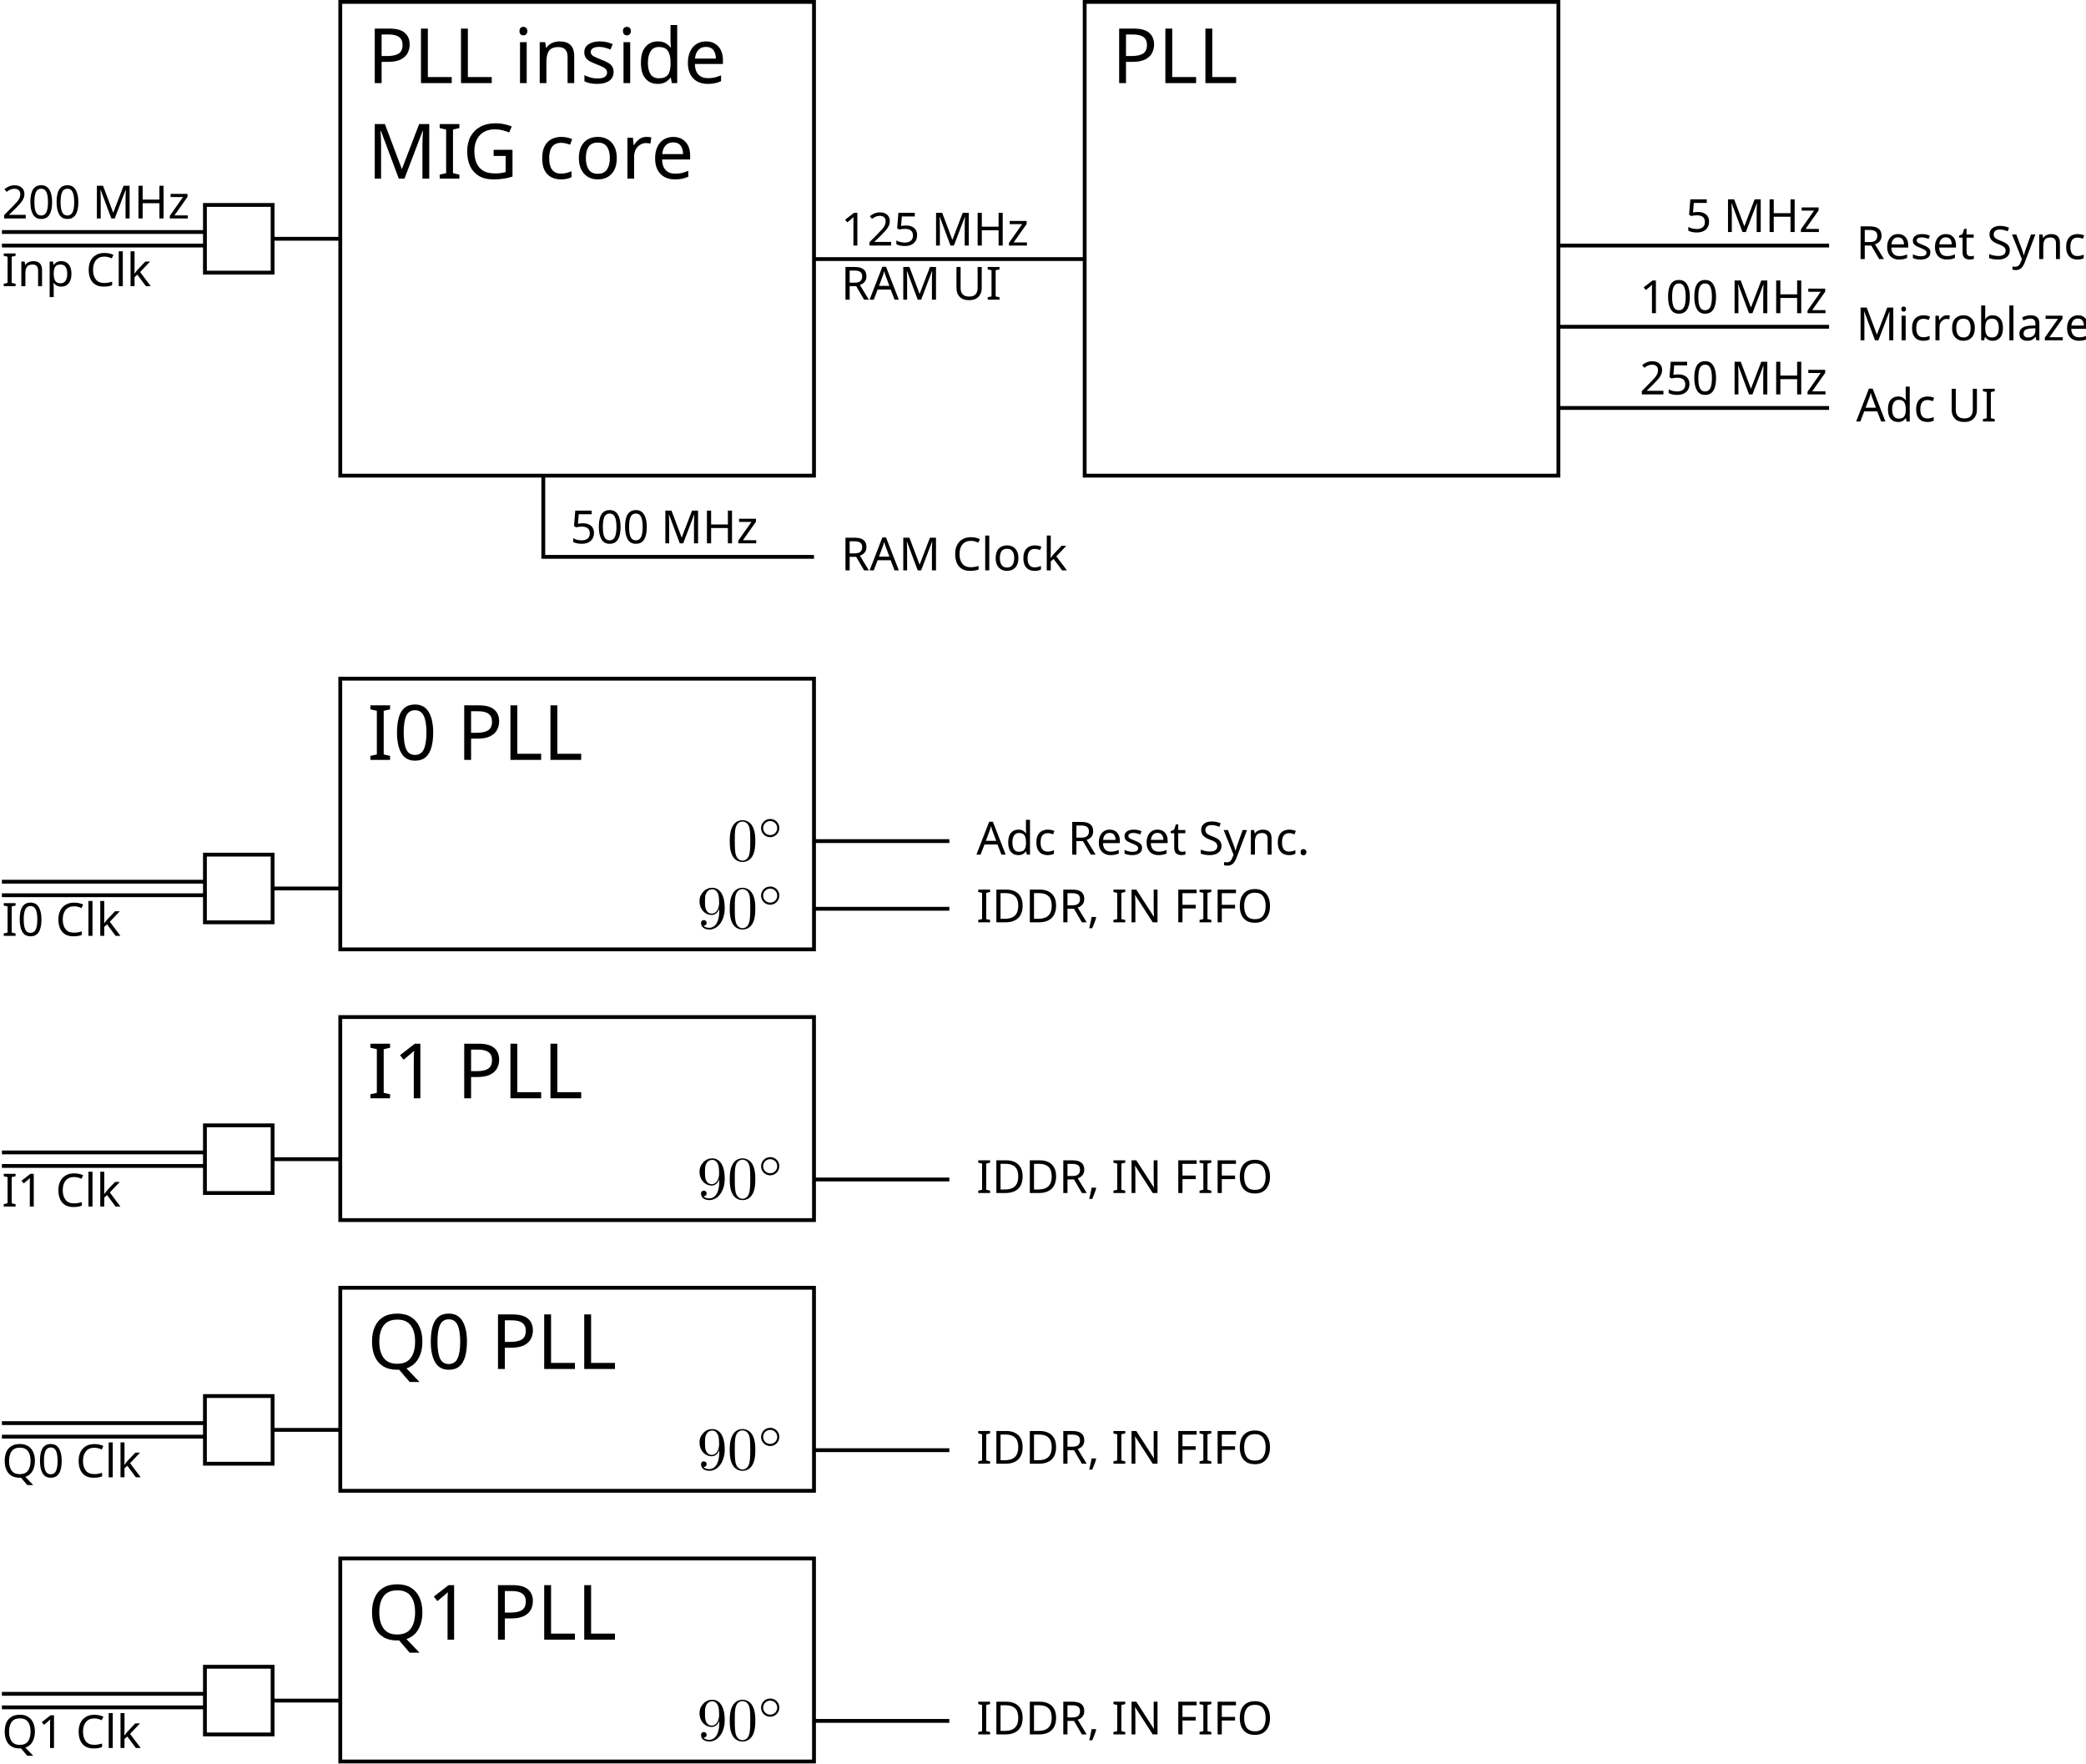
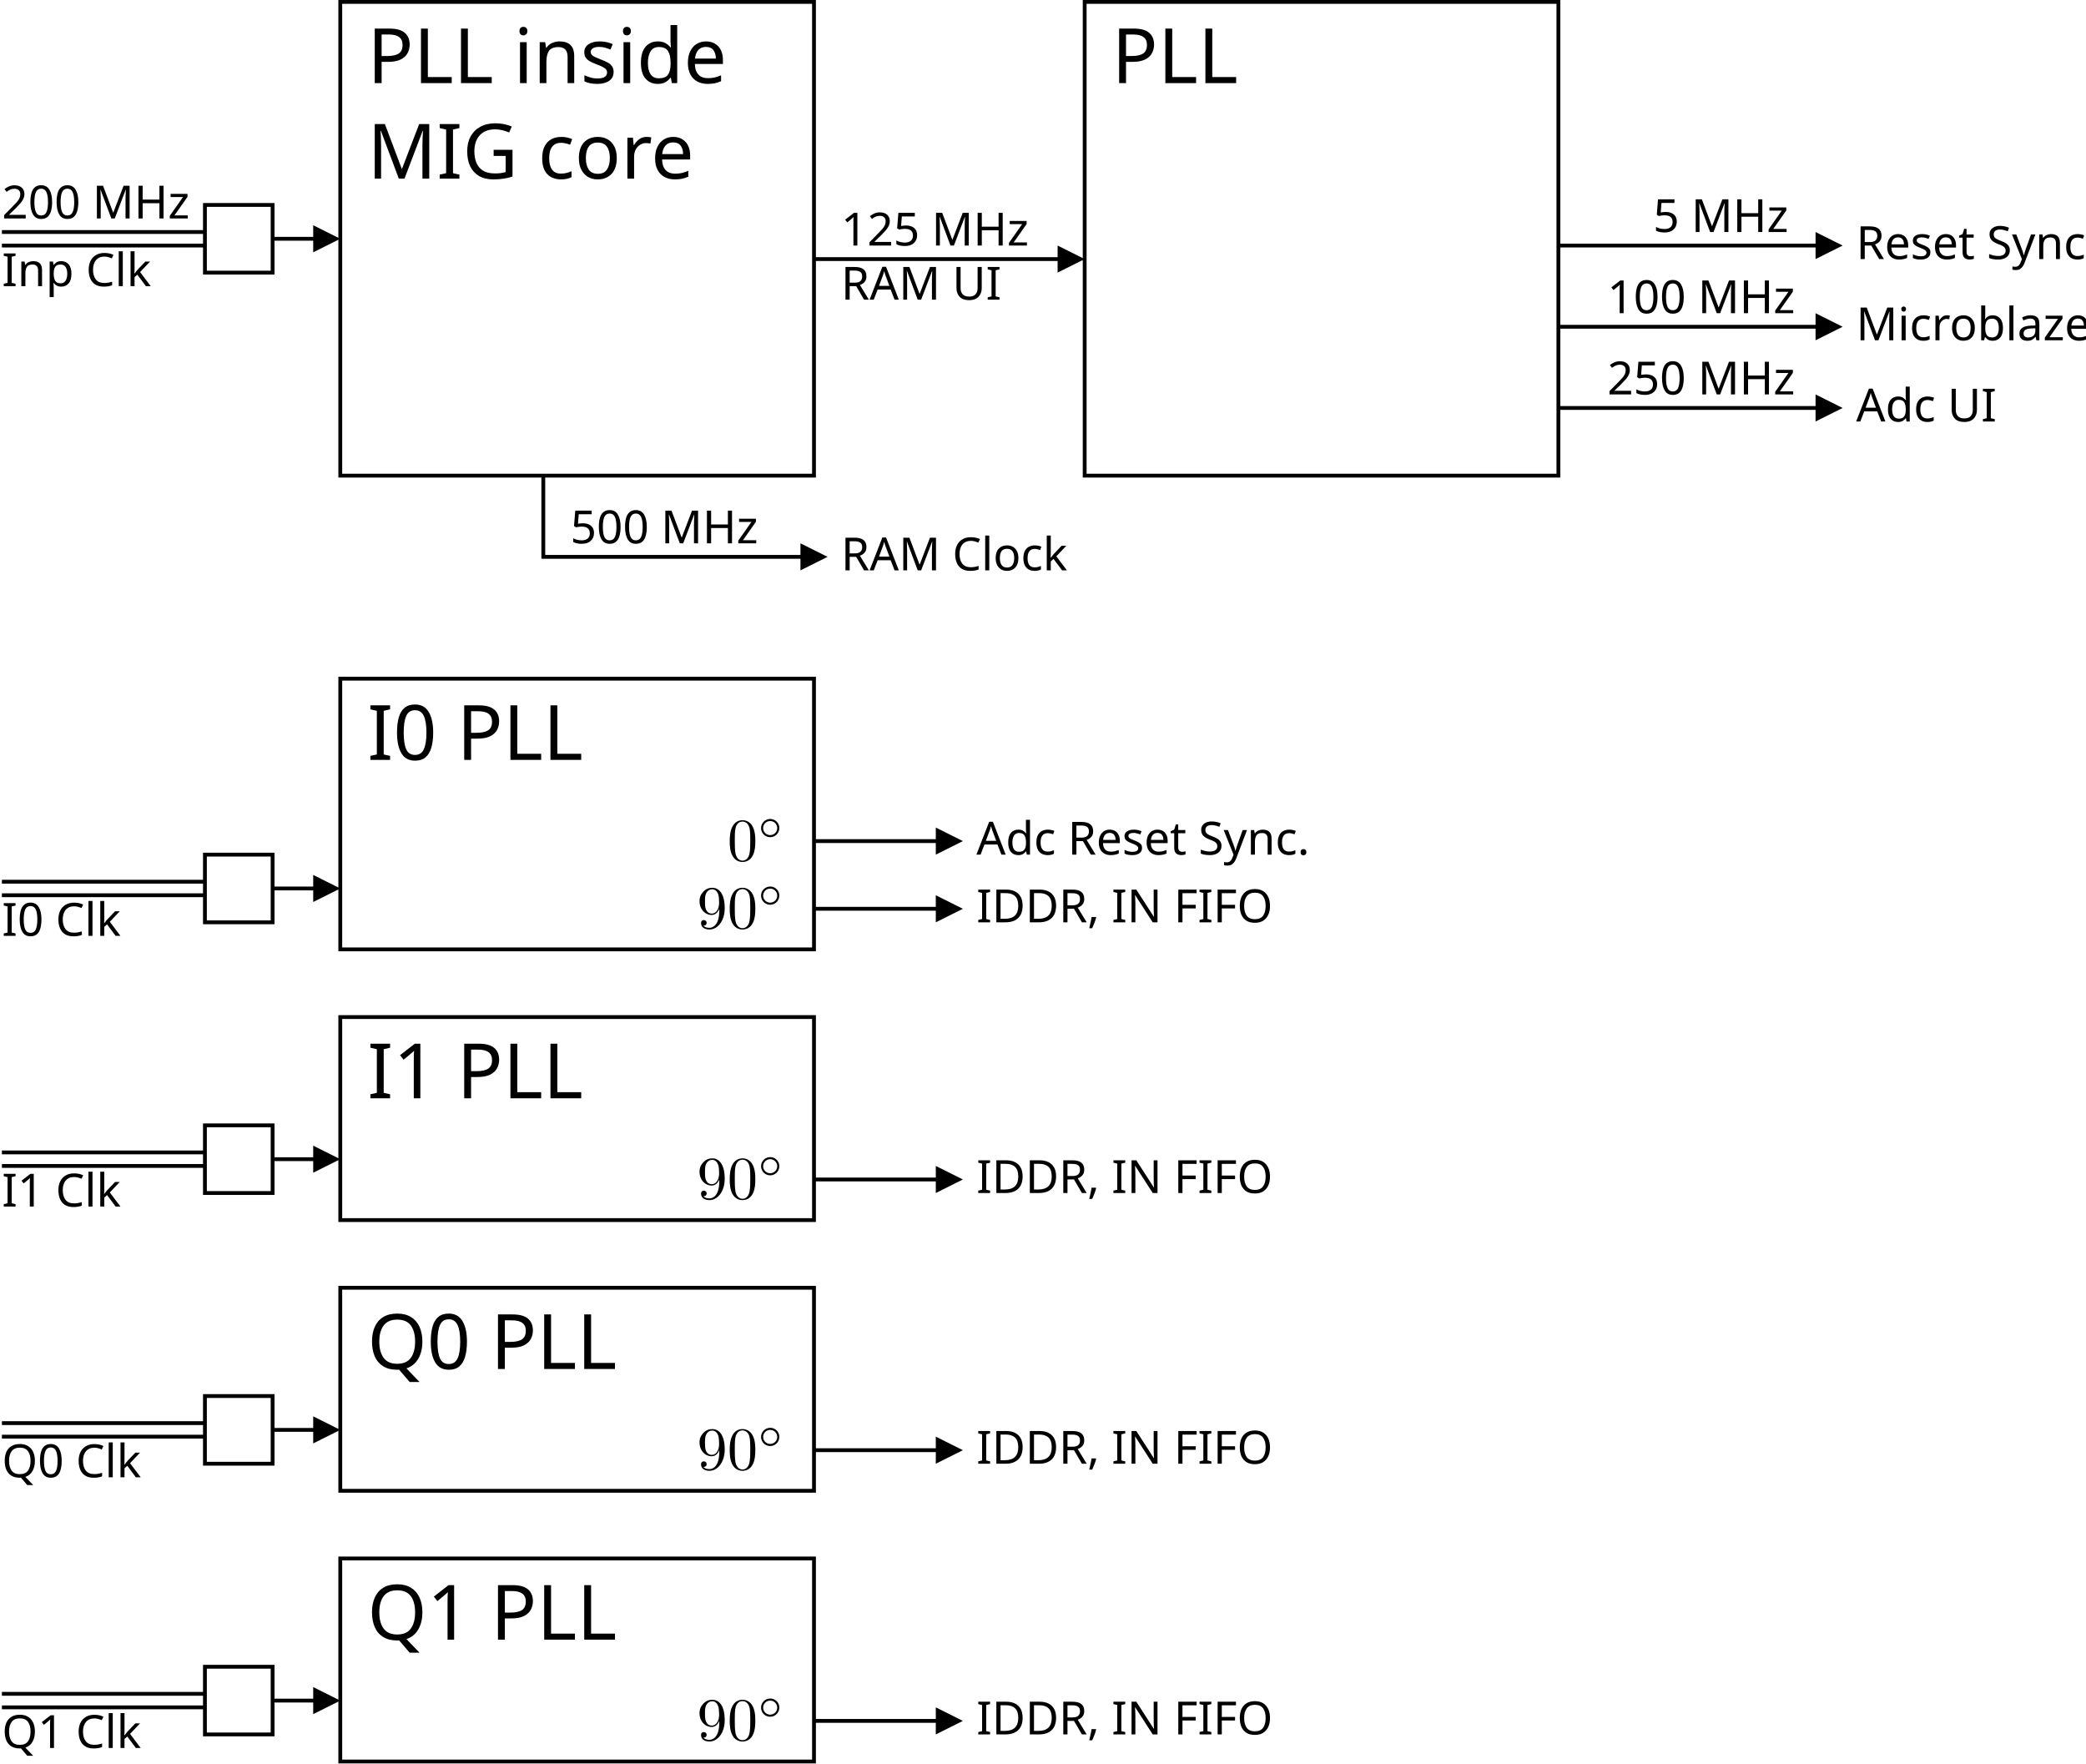
<svg xmlns="http://www.w3.org/2000/svg" width="546.103" height="461.63" id="svg6241" version="1.1">
  <defs id="defs6243" />
  <g id="layer1" transform="translate(-52.64961,-219.185)">
    <rect style="color:#000000;fill:none;stroke:#000000;stroke-width:1;stroke-linecap:butt;stroke-linejoin:miter;stroke-miterlimit:4;stroke-opacity:1;stroke-dasharray:none;stroke-dashoffset:0;marker:none;visibility:visible;display:inline;overflow:visible;enable-background:accumulate" id="rect6251" width="124.016" height="124.016" x="141.732" y="219.685" />
    <rect style="color:#000000;fill:none;stroke:#000000;stroke-width:1;stroke-linecap:butt;stroke-linejoin:miter;stroke-miterlimit:4;stroke-opacity:1;stroke-dasharray:none;stroke-dashoffset:0;marker:none;visibility:visible;display:inline;overflow:visible;enable-background:accumulate" id="rect6774" width="124.016" height="124.016" x="336.614" y="219.685" />
    <text xml:space="preserve" style="font-size:20px;font-style:normal;font-variant:normal;font-weight:normal;font-stretch:normal;line-height:125%;letter-spacing:0px;word-spacing:0px;fill:#000000;fill-opacity:1;stroke:none;font-family:cmr10;-inkscape-font-specification:cmr10" x="272.835" y="283.465" id="text6776">
      <tspan id="tspan6778" x="272.835" y="283.465" style="font-size:12px">125 MHz</tspan>
    </text>
-     <text xml:space="preserve" style="font-size:20px;font-style:normal;font-variant:normal;font-weight:normal;font-stretch:normal;line-height:125%;letter-spacing:0px;word-spacing:0px;fill:#000000;fill-opacity:1;stroke:none;font-family:cmr10;-inkscape-font-specification:cmr10" x="493.89" y="279.921" id="text6776-6">
-       <tspan id="tspan6778-0" x="493.89" y="279.921" style="font-size:12px">5 MHz</tspan>
+     <text xml:space="preserve" style="font-size:20px;font-style:normal;font-variant:normal;font-weight:normal;font-stretch:normal;line-height:125%;letter-spacing:0px;word-spacing:0px;fill:#000000;fill-opacity:1;stroke:none;font-family:cmr10;-inkscape-font-specification:cmr10" x="485.433" y="279.921" id="text6776-6">
+       <tspan id="tspan6778-0" x="485.433" y="279.921" style="font-size:12px">5 MHz</tspan>
    </text>
-     <text xml:space="preserve" style="font-size:20px;font-style:normal;font-variant:normal;font-weight:normal;font-stretch:normal;line-height:125%;letter-spacing:0px;word-spacing:0px;fill:#000000;fill-opacity:1;stroke:none;font-family:cmr10;-inkscape-font-specification:cmr10" x="481.89" y="301.181" id="text6776-3">
-       <tspan id="tspan6778-7" x="481.89" y="301.181" style="font-size:12px">100 MHz</tspan>
+     <text xml:space="preserve" style="font-size:20px;font-style:normal;font-variant:normal;font-weight:normal;font-stretch:normal;line-height:125%;letter-spacing:0px;word-spacing:0px;fill:#000000;fill-opacity:1;stroke:none;font-family:cmr10;-inkscape-font-specification:cmr10" x="473.433" y="301.181" id="text6776-3">
+       <tspan id="tspan6778-7" x="473.433" y="301.181" style="font-size:12px">100 MHz</tspan>
    </text>
-     <text xml:space="preserve" style="font-size:20px;font-style:normal;font-variant:normal;font-weight:normal;font-stretch:normal;line-height:125%;letter-spacing:0px;word-spacing:0px;fill:#000000;fill-opacity:1;stroke:none;font-family:cmr10;-inkscape-font-specification:cmr10" x="481.89" y="322.441" id="text6776-63">
-       <tspan id="tspan6778-4" x="481.89" y="322.441" style="font-size:12px">250 MHz</tspan>
+     <text xml:space="preserve" style="font-size:20px;font-style:normal;font-variant:normal;font-weight:normal;font-stretch:normal;line-height:125%;letter-spacing:0px;word-spacing:0px;fill:#000000;fill-opacity:1;stroke:none;font-family:cmr10;-inkscape-font-specification:cmr10" x="473.433" y="322.441" id="text6776-63">
+       <tspan id="tspan6778-4" x="473.433" y="322.441" style="font-size:12px">250 MHz</tspan>
    </text>
    <g id="g6970">
      <rect y="272.835" x="106.299" height="17.717" width="17.717" id="rect6828" style="color:#000000;fill:none;stroke:#000000;stroke-width:1;stroke-linecap:butt;stroke-linejoin:miter;stroke-miterlimit:4;stroke-opacity:1;stroke-dasharray:none;stroke-dashoffset:0;marker:none;visibility:visible;display:inline;overflow:visible;enable-background:accumulate" />
      <path id="path6834" d="m 106.299,283.465 -53.15,0" style="fill:none;stroke:#000000;stroke-width:1px;stroke-linecap:butt;stroke-linejoin:miter;stroke-opacity:1" />
      <path id="path6836" d="m 106.299,279.921 -53.15,0" style="fill:none;stroke:#000000;stroke-width:1px;stroke-linecap:butt;stroke-linejoin:miter;stroke-opacity:1" />
-       <path id="path6838" d="m 124.016,281.693 17.717,0" style="fill:none;stroke:#000000;stroke-width:1px;stroke-linecap:butt;stroke-linejoin:miter;stroke-opacity:1" />
    </g>
-     <path style="fill:none;stroke:#000000;stroke-width:1px;stroke-linecap:butt;stroke-linejoin:miter;stroke-opacity:1" d="m 265.748,287.008 70.866,0" id="path6840" />
+     <path style="fill:none;stroke:#000000;stroke-width:1px;stroke-linecap:butt;stroke-linejoin:miter;stroke-opacity:1" d="m 265.748,287.008 67.323,-1e-5" id="path6840" />
    <path style="fill:none;stroke:#000000;stroke-width:1px;stroke-linecap:butt;stroke-linejoin:miter;stroke-opacity:1" d="m 460.63,325.984 70.866,0" id="path6842" />
    <path style="fill:none;stroke:#000000;stroke-width:1px;stroke-linecap:butt;stroke-linejoin:miter;stroke-opacity:1" d="m 460.63,304.724 70.866,0" id="path6865" />
    <path style="fill:none;stroke:#000000;stroke-width:1px;stroke-linecap:butt;stroke-linejoin:miter;stroke-opacity:1" d="m 460.63,283.465 70.866,0" id="path6867" />
    <path style="fill:none;stroke:#000000;stroke-width:1px;stroke-linecap:butt;stroke-linejoin:miter;stroke-opacity:1" d="m 194.882,343.701 0,21.26 70.866,0" id="path6871" />
    <text xml:space="preserve" style="font-size:20px;font-style:normal;font-variant:normal;font-weight:normal;font-stretch:normal;line-height:125%;letter-spacing:0px;word-spacing:0px;fill:#000000;fill-opacity:1;stroke:none;font-family:cmr10;-inkscape-font-specification:cmr10" x="201.969" y="361.417" id="text6776-639">
      <tspan id="tspan6778-03" x="201.969" y="361.417" style="font-size:12px">500 MHz</tspan>
    </text>
    <text xml:space="preserve" style="font-size:20px;font-style:normal;font-variant:normal;font-weight:normal;font-stretch:normal;line-height:125%;letter-spacing:0px;word-spacing:0px;fill:#000000;fill-opacity:1;stroke:none;font-family:cmr10;-inkscape-font-specification:cmr10" x="538.583" y="287.008" id="text6894">
      <tspan id="tspan6896" x="538.583" y="287.008" style="font-size:12px">Reset Sync.</tspan>
    </text>
    <text xml:space="preserve" style="font-size:20px;font-style:normal;font-variant:normal;font-weight:normal;font-stretch:normal;line-height:125%;letter-spacing:0px;word-spacing:0px;fill:#000000;fill-opacity:1;stroke:none;font-family:cmr10;-inkscape-font-specification:cmr10" x="538.583" y="308.268" id="text6902">
      <tspan id="tspan6904" x="538.583" y="308.268" style="font-size:12px">Microblaze</tspan>
    </text>
    <text xml:space="preserve" style="font-size:20px;font-style:normal;font-variant:normal;font-weight:normal;font-stretch:normal;line-height:125%;letter-spacing:0px;word-spacing:0px;fill:#000000;fill-opacity:1;stroke:none;font-family:cmr10;-inkscape-font-specification:cmr10" x="538.583" y="329.528" id="text6906">
      <tspan id="tspan6908" x="538.583" y="329.528" style="font-size:12px">Adc UI</tspan>
    </text>
    <text xml:space="preserve" style="font-size:20px;font-style:normal;font-variant:normal;font-weight:normal;font-stretch:normal;line-height:125%;letter-spacing:0px;word-spacing:0px;fill:#000000;fill-opacity:1;stroke:none;font-family:cmr10;-inkscape-font-specification:cmr10" x="272.835" y="297.638" id="text6910">
      <tspan id="tspan6912" x="272.835" y="297.638" style="font-size:12px">RAM UI</tspan>
    </text>
    <text xml:space="preserve" style="font-size:20px;font-style:normal;font-variant:normal;font-weight:normal;font-stretch:normal;line-height:125%;letter-spacing:0px;word-spacing:0px;fill:#000000;fill-opacity:1;stroke:none;font-family:cmr10;-inkscape-font-specification:cmr10" x="272.835" y="368.504" id="text6914">
      <tspan id="tspan6916" x="272.835" y="368.504" style="font-size:12px">RAM Clock</tspan>
    </text>
    <text xml:space="preserve" style="font-size:20px;font-style:normal;font-variant:normal;font-weight:normal;font-stretch:normal;line-height:125%;letter-spacing:0px;word-spacing:0px;fill:#000000;fill-opacity:1;stroke:none;font-family:cmr10;-inkscape-font-specification:cmr10" x="148.819" y="240.945" id="text6918">
      <tspan id="tspan6920" x="148.819" y="240.945">PLL inside</tspan>
      <tspan x="148.819" y="265.945" id="tspan6922">MIG core</tspan>
    </text>
    <text xml:space="preserve" style="font-size:20px;font-style:normal;font-variant:normal;font-weight:normal;font-stretch:normal;line-height:125%;letter-spacing:0px;word-spacing:0px;fill:#000000;fill-opacity:1;stroke:none;font-family:cmr10;-inkscape-font-specification:cmr10" x="343.701" y="240.945" id="text6924">
      <tspan x="343.701" y="240.945" id="tspan6932">PLL</tspan>
    </text>
    <rect style="color:#000000;fill:none;stroke:#000000;stroke-width:1;stroke-linecap:butt;stroke-linejoin:miter;stroke-miterlimit:4;stroke-opacity:1;stroke-dasharray:none;stroke-dashoffset:0;marker:none;visibility:visible;display:inline;overflow:visible;enable-background:accumulate" id="rect6936" width="124.016" height="70.866" x="141.732" y="396.85" />
    <rect style="color:#000000;fill:none;stroke:#000000;stroke-width:1;stroke-linecap:butt;stroke-linejoin:miter;stroke-miterlimit:4;stroke-opacity:1;stroke-dasharray:none;stroke-dashoffset:0;marker:none;visibility:visible;display:inline;overflow:visible;enable-background:accumulate" id="rect6936-3" width="124.016" height="53.15" x="141.732" y="485.433" />
    <text xml:space="preserve" style="font-size:20px;font-style:normal;font-variant:normal;font-weight:normal;font-stretch:normal;line-height:125%;letter-spacing:0px;word-spacing:0px;fill:#000000;fill-opacity:1;stroke:none;font-family:cmr10;-inkscape-font-specification:cmr10" x="148.819" y="418.11" id="text6958">
      <tspan id="tspan6962" x="148.819" y="418.11">I0 PLL</tspan>
    </text>
    <text xml:space="preserve" style="font-size:20px;font-style:normal;font-variant:normal;font-weight:normal;font-stretch:normal;line-height:125%;letter-spacing:0px;word-spacing:0px;fill:#000000;fill-opacity:1;stroke:none;font-family:cmr10;-inkscape-font-specification:cmr10" x="148.819" y="506.693" id="text6966">
      <tspan id="tspan6968" x="148.819" y="506.693">I1 PLL</tspan>
    </text>
-     <g transform="translate(9.6118357e-7,170.0787)" id="g6970-4">
-       <rect y="272.835" x="106.299" height="17.717" width="17.717" id="rect6828-4" style="color:#000000;fill:none;stroke:#000000;stroke-width:1;stroke-linecap:butt;stroke-linejoin:miter;stroke-miterlimit:4;stroke-opacity:1;stroke-dasharray:none;stroke-dashoffset:0;marker:none;visibility:visible;display:inline;overflow:visible;enable-background:accumulate" />
-       <path id="path6834-6" d="m 106.299,283.465 -53.15,0" style="fill:none;stroke:#000000;stroke-width:1px;stroke-linecap:butt;stroke-linejoin:miter;stroke-opacity:1" />
-       <path id="path6836-4" d="m 106.299,279.921 -53.15,0" style="fill:none;stroke:#000000;stroke-width:1px;stroke-linecap:butt;stroke-linejoin:miter;stroke-opacity:1" />
-       <path id="path6838-6" d="m 124.016,281.693 17.717,0" style="fill:none;stroke:#000000;stroke-width:1px;stroke-linecap:butt;stroke-linejoin:miter;stroke-opacity:1" />
-     </g>
    <g id="g7080" transform="matrix(0.3,0,0,0.3,225.5786,374.9279)">
      <g id="content" transform="matrix(1.062992,0,0,-1.062992,-452.4248,958.7079)" xml:space="preserve" stroke-miterlimit="10.433" font-style="normal" font-variant="normal" font-weight="normal" font-stretch="normal" font-size-adjust="none" letter-spacing="normal" word-spacing="normal" style="font-style:normal;font-variant:normal;font-weight:normal;font-stretch:normal;letter-spacing:normal;word-spacing:normal;text-anchor:start;fill:none;stroke:#000000;stroke-linecap:butt;stroke-linejoin:miter;stroke-miterlimit:10.433;stroke-opacity:1;stroke-dasharray:none;stroke-dashoffset:0">
        <path d="m 473.8,422.04 v -1.59 c 0,-11.66 -5.17,-13.95 -8.06,-13.95 -0.86,0 -3.55,0.11 -4.89,1.79 2.19,0 2.59,1.44 2.59,2.3 0,1.53 -1.2,2.28 -2.3,2.28 -0.79,0 -2.28,-0.44 -2.28,-2.39 0,-3.33 2.69,-5.37 6.93,-5.37 6.42,0 12.5,6.76 12.5,17.48 0,13.41 -5.74,16.8 -10.16,16.8 -2.75,0 -5.19,-0.91 -7.33,-3.14 -2.05,-2.25 -3.19,-4.35 -3.19,-8.08 0,-6.22 4.39,-11.11 9.97,-11.11 l 0.05,1.14 c -0.8,0 -3.09,0 -4.64,3.14 -0.89,1.84 -0.89,4.34 -0.89,6.78 0,2.69 0,5.03 1.04,6.88 1.35,2.48 3.24,3.14 4.99,3.14 2.28,0 3.94,-1.71 4.78,-3.94 0.59,-1.59 0.8,-4.74 0.8,-7.03 0,-4.13 -1.71,-8.97 -6.08,-8.97 h 0 l -0.05,-1.14 c 3.03,0 5.08,2.09 6.22,4.98 z" id="path7083" style="fill:#000000;stroke-width:0" />
        <path d="m 503.4,422.14 -0.01,0.74 -0.01,0.75 -0.02,0.75 -0.03,0.74 -0.04,0.75 -0.06,0.74 -0.08,0.74 -0.1,0.73 -0.11,0.73 -0.14,0.73 -0.16,0.72 -0.19,0.72 -0.22,0.72 -0.24,0.7 -0.28,0.7 -0.15,0.35 -0.16,0.34 c -2.28,4.8 -6.38,5.6 -8.47,5.6 -2.98,0 -6.63,-1.3 -8.67,-5.94 -1.6,-3.44 -1.85,-7.33 -1.85,-11.31 0,-3.74 0.21,-8.22 2.25,-12 2.14,-4.03 5.79,-5.03 8.22,-5.03 v 1.09 c -1.93,0 -4.89,1.25 -5.78,6.03 -0.55,2.98 -0.55,7.56 -0.55,10.52 0,3.18 0,6.46 0.41,9.15 0.94,5.94 4.67,6.38 5.92,6.38 1.64,0 4.94,-0.89 5.88,-5.83 0.5,-2.78 0.5,-6.58 0.5,-9.7 0,-3.75 0,-7.13 -0.55,-10.32 -0.75,-4.73 -3.59,-6.23 -5.83,-6.23 h 0 v -1.09 c 2.69,0 6.47,1.04 8.67,5.78 1.6,3.43 1.85,7.31 1.85,11.25 z" id="path7085" style="fill:#000000;stroke-width:0" />
        <path d="m 523.11,432.92 -0.01,0.39 -0.03,0.38 -0.04,0.38 -0.07,0.38 -0.09,0.36 -0.1,0.36 -0.12,0.35 -0.13,0.34 -0.15,0.33 -0.17,0.33 -0.18,0.31 -0.2,0.3 -0.21,0.3 -0.22,0.28 -0.24,0.27 -0.25,0.26 -0.26,0.24 -0.27,0.24 -0.28,0.22 -0.3,0.2 -0.3,0.19 -0.32,0.18 -0.32,0.17 -0.33,0.14 -0.34,0.14 -0.35,0.11 -0.35,0.1 -0.36,0.08 -0.37,0.07 -0.38,0.04 -0.37,0.03 -0.39,0.01 v -1.7 c 3.29,0 5.79,-2.66 5.79,-5.75 0,-3.25 -2.58,-5.78 -5.79,-5.78 h 0 c -3.26,0 -5.78,2.64 -5.78,5.75 0,3.23 2.58,5.78 5.78,5.78 v 1.7 c -4.17,0 -7.48,-3.37 -7.48,-7.45 0,-4.22 3.37,-7.5 7.48,-7.5 4.19,0 7.5,3.39 7.5,7.47 z" id="path7087" style="fill:#000000;stroke-width:0" />
      </g>
    </g>
    <g id="g7080-3" transform="matrix(0.3,0,0,0.3,225.5786,304.0937)">
      <g id="content-3" transform="matrix(1.062992,0,0,-1.062992,-452.4248,958.7079)" xml:space="preserve" stroke-miterlimit="10.433" font-style="normal" font-variant="normal" font-weight="normal" font-stretch="normal" font-size-adjust="none" letter-spacing="normal" word-spacing="normal" style="font-style:normal;font-variant:normal;font-weight:normal;font-stretch:normal;letter-spacing:normal;word-spacing:normal;text-anchor:start;fill:none;stroke:#000000;stroke-linecap:butt;stroke-linejoin:miter;stroke-miterlimit:10.433;stroke-opacity:1;stroke-dasharray:none;stroke-dashoffset:0">
        <path d="m 473.8,422.04 v -1.59 c 0,-11.66 -5.17,-13.95 -8.06,-13.95 -0.86,0 -3.55,0.11 -4.89,1.79 2.19,0 2.59,1.44 2.59,2.3 0,1.53 -1.2,2.28 -2.3,2.28 -0.79,0 -2.28,-0.44 -2.28,-2.39 0,-3.33 2.69,-5.37 6.93,-5.37 6.42,0 12.5,6.76 12.5,17.48 0,13.41 -5.74,16.8 -10.16,16.8 -2.75,0 -5.19,-0.91 -7.33,-3.14 -2.05,-2.25 -3.19,-4.35 -3.19,-8.08 0,-6.22 4.39,-11.11 9.97,-11.11 l 0.05,1.14 c -0.8,0 -3.09,0 -4.64,3.14 -0.89,1.84 -0.89,4.34 -0.89,6.78 0,2.69 0,5.03 1.04,6.88 1.35,2.48 3.24,3.14 4.99,3.14 2.28,0 3.94,-1.71 4.78,-3.94 0.59,-1.59 0.8,-4.74 0.8,-7.03 0,-4.13 -1.71,-8.97 -6.08,-8.97 h 0 l -0.05,-1.14 c 3.03,0 5.08,2.09 6.22,4.98 z" id="path7083-4" style="fill:#000000;stroke-width:0" />
        <path d="m 503.4,422.14 -0.01,0.74 -0.01,0.75 -0.02,0.75 -0.03,0.74 -0.04,0.75 -0.06,0.74 -0.08,0.74 -0.1,0.73 -0.11,0.73 -0.14,0.73 -0.16,0.72 -0.19,0.72 -0.22,0.72 -0.24,0.7 -0.28,0.7 -0.15,0.35 -0.16,0.34 c -2.28,4.8 -6.38,5.6 -8.47,5.6 -2.98,0 -6.63,-1.3 -8.67,-5.94 -1.6,-3.44 -1.85,-7.33 -1.85,-11.31 0,-3.74 0.21,-8.22 2.25,-12 2.14,-4.03 5.79,-5.03 8.22,-5.03 v 1.09 c -1.93,0 -4.89,1.25 -5.78,6.03 -0.55,2.98 -0.55,7.56 -0.55,10.52 0,3.18 0,6.46 0.41,9.15 0.94,5.94 4.67,6.38 5.92,6.38 1.64,0 4.94,-0.89 5.88,-5.83 0.5,-2.78 0.5,-6.58 0.5,-9.7 0,-3.75 0,-7.13 -0.55,-10.32 -0.75,-4.73 -3.59,-6.23 -5.83,-6.23 h 0 v -1.09 c 2.69,0 6.47,1.04 8.67,5.78 1.6,3.43 1.85,7.31 1.85,11.25 z" id="path7085-6" style="fill:#000000;stroke-width:0" />
        <path d="m 523.11,432.92 -0.01,0.39 -0.03,0.38 -0.04,0.38 -0.07,0.38 -0.09,0.36 -0.1,0.36 -0.12,0.35 -0.13,0.34 -0.15,0.33 -0.17,0.33 -0.18,0.31 -0.2,0.3 -0.21,0.3 -0.22,0.28 -0.24,0.27 -0.25,0.26 -0.26,0.24 -0.27,0.24 -0.28,0.22 -0.3,0.2 -0.3,0.19 -0.32,0.18 -0.32,0.17 -0.33,0.14 -0.34,0.14 -0.35,0.11 -0.35,0.1 -0.36,0.08 -0.37,0.07 -0.38,0.04 -0.37,0.03 -0.39,0.01 v -1.7 c 3.29,0 5.79,-2.66 5.79,-5.75 0,-3.25 -2.58,-5.78 -5.79,-5.78 h 0 c -3.26,0 -5.78,2.64 -5.78,5.75 0,3.23 2.58,5.78 5.78,5.78 v 1.7 c -4.17,0 -7.48,-3.37 -7.48,-7.45 0,-4.22 3.37,-7.5 7.48,-7.5 4.19,0 7.5,3.39 7.5,7.47 z" id="path7087-9" style="fill:#000000;stroke-width:0" />
      </g>
    </g>
    <g id="g7215-9" transform="matrix(0.3,0,0,0.3,153.618,337.2399)">
      <g word-spacing="normal" letter-spacing="normal" font-size-adjust="none" font-stretch="normal" font-weight="normal" font-variant="normal" font-style="normal" stroke-miterlimit="10.433" xml:space="preserve" transform="matrix(1.062992,0,0,-1.062992,-186.0236,789.2717)" id="g7217-3" style="font-style:normal;font-variant:normal;font-weight:normal;font-stretch:normal;letter-spacing:normal;word-spacing:normal;text-anchor:start;fill:none;stroke:#000000;stroke-linecap:butt;stroke-linejoin:miter;stroke-miterlimit:10.433;stroke-opacity:1;stroke-dasharray:none;stroke-dashoffset:0">
        <path id="path7219-7" d="m 478.44,422.14 0,0.74 -0.01,0.75 -0.02,0.75 -0.04,0.74 -0.04,0.75 -0.06,0.74 -0.08,0.74 -0.09,0.73 -0.12,0.73 -0.14,0.73 -0.16,0.72 -0.19,0.72 -0.21,0.72 -0.25,0.7 -0.28,0.7 -0.15,0.35 -0.16,0.34 c -2.28,4.8 -6.37,5.6 -8.47,5.6 -2.98,0 -6.62,-1.3 -8.67,-5.94 -1.59,-3.44 -1.84,-7.33 -1.84,-11.31 0,-3.74 0.2,-8.22 2.25,-12 2.14,-4.03 5.78,-5.03 8.22,-5.03 v 1.09 c -1.94,0 -4.89,1.25 -5.79,6.03 -0.54,2.98 -0.54,7.56 -0.54,10.52 0,3.18 0,6.46 0.4,9.15 0.94,5.94 4.68,6.38 5.93,6.38 1.64,0 4.93,-0.89 5.87,-5.83 0.5,-2.78 0.5,-6.58 0.5,-9.7 0,-3.75 0,-7.13 -0.55,-10.32 -0.75,-4.73 -3.59,-6.23 -5.82,-6.23 h 0 v -1.09 c 2.68,0 6.46,1.04 8.67,5.78 1.59,3.43 1.84,7.31 1.84,11.25 z" style="fill:#000000;stroke-width:0" />
        <path id="path7221-4" d="m 498.15,432.92 -0.01,0.39 -0.03,0.38 -0.05,0.38 -0.06,0.38 -0.09,0.36 -0.1,0.36 -0.12,0.35 -0.13,0.34 -0.15,0.33 -0.17,0.33 -0.18,0.31 -0.2,0.3 -0.21,0.3 -0.22,0.28 -0.24,0.27 -0.25,0.26 -0.26,0.24 -0.27,0.24 -0.28,0.22 -0.3,0.2 -0.3,0.19 -0.32,0.18 -0.32,0.17 -0.33,0.14 -0.34,0.14 -0.35,0.11 -0.35,0.1 -0.37,0.08 -0.36,0.07 -0.38,0.04 -0.37,0.03 -0.39,0.01 v -1.7 c 3.28,0 5.78,-2.66 5.78,-5.75 0,-3.25 -2.57,-5.78 -5.78,-5.78 h 0 c -3.26,0 -5.78,2.64 -5.78,5.75 0,3.23 2.58,5.78 5.78,5.78 v 1.7 c -4.17,0 -7.48,-3.37 -7.48,-7.45 0,-4.22 3.37,-7.5 7.48,-7.5 4.19,0 7.5,3.39 7.5,7.47 z" style="fill:#000000;stroke-width:0" />
      </g>
    </g>
    <path style="fill:none;stroke:#000000;stroke-width:1px;stroke-linecap:butt;stroke-linejoin:miter;stroke-opacity:1" d="m 265.748,457.087 35.433,0" id="path7361" />
    <path style="fill:none;stroke:#000000;stroke-width:1px;stroke-linecap:butt;stroke-linejoin:miter;stroke-opacity:1" d="m 265.748,439.37 35.433,0" id="path7363" />
    <path style="fill:none;stroke:#000000;stroke-width:1px;stroke-linecap:butt;stroke-linejoin:miter;stroke-opacity:1" d="m 265.748,527.953 35.433,0" id="path7365" />
    <text xml:space="preserve" style="font-size:20px;font-style:normal;font-variant:normal;font-weight:normal;font-stretch:normal;line-height:125%;letter-spacing:0px;word-spacing:0px;fill:#000000;fill-opacity:1;stroke:none;font-family:cmr10;-inkscape-font-specification:cmr10" x="308.268" y="460.63" id="text7367">
      <tspan id="tspan7369" x="308.268" y="460.63" style="font-size:12px">IDDR, IN FIFO</tspan>
    </text>
    <text xml:space="preserve" style="font-size:20px;font-style:normal;font-variant:normal;font-weight:normal;font-stretch:normal;line-height:125%;letter-spacing:0px;word-spacing:0px;fill:#000000;fill-opacity:1;stroke:none;font-family:cmr10;-inkscape-font-specification:cmr10" x="308.268" y="442.913" id="text7371">
      <tspan id="tspan7373" x="308.268" y="442.913" style="font-size:12px">Adc Reset Sync.</tspan>
    </text>
    <text xml:space="preserve" style="font-size:20px;font-style:normal;font-variant:normal;font-weight:normal;font-stretch:normal;line-height:125%;letter-spacing:0px;word-spacing:0px;fill:#000000;fill-opacity:1;stroke:none;font-family:cmr10;-inkscape-font-specification:cmr10" x="308.268" y="531.496" id="text7367-2">
      <tspan id="tspan7369-0" x="308.268" y="531.496" style="font-size:12px">IDDR, IN FIFO</tspan>
    </text>
    <text xml:space="preserve" style="font-size:20px;font-style:normal;font-variant:normal;font-weight:normal;font-stretch:normal;line-height:125%;letter-spacing:0px;word-spacing:0px;fill:#000000;fill-opacity:1;stroke:none;font-family:cmr10;-inkscape-font-specification:cmr10" x="53.15" y="464.173" id="text4002">
      <tspan id="tspan4004" x="53.15" y="464.173" style="font-size:12px">I0 Clk</tspan>
    </text>
    <rect style="color:#000000;fill:none;stroke:#000000;stroke-width:1;stroke-linecap:butt;stroke-linejoin:miter;stroke-miterlimit:4;stroke-opacity:1;stroke-dasharray:none;stroke-dashoffset:0;marker:none;visibility:visible;display:inline;overflow:visible;enable-background:accumulate" id="rect6936-3-5" width="124.016" height="53.15" x="141.732" y="556.299" />
    <text xml:space="preserve" style="font-size:20px;font-style:normal;font-variant:normal;font-weight:normal;font-stretch:normal;line-height:125%;letter-spacing:0px;word-spacing:0px;fill:#000000;fill-opacity:1;stroke:none;font-family:cmr10;-inkscape-font-specification:cmr10" x="148.819" y="577.559" id="text6966-0">
      <tspan id="tspan6968-3" x="148.819" y="577.559">Q0 PLL</tspan>
    </text>
    <g id="g7080-0" transform="matrix(0.3,0,0,0.3,225.5786,445.7941)">
      <g id="content-0" transform="matrix(1.062992,0,0,-1.062992,-452.4248,958.7079)" xml:space="preserve" stroke-miterlimit="10.433" font-style="normal" font-variant="normal" font-weight="normal" font-stretch="normal" font-size-adjust="none" letter-spacing="normal" word-spacing="normal" style="font-style:normal;font-variant:normal;font-weight:normal;font-stretch:normal;letter-spacing:normal;word-spacing:normal;text-anchor:start;fill:none;stroke:#000000;stroke-linecap:butt;stroke-linejoin:miter;stroke-miterlimit:10.433;stroke-opacity:1;stroke-dasharray:none;stroke-dashoffset:0">
        <path d="m 473.8,422.04 v -1.59 c 0,-11.66 -5.17,-13.95 -8.06,-13.95 -0.86,0 -3.55,0.11 -4.89,1.79 2.19,0 2.59,1.44 2.59,2.3 0,1.53 -1.2,2.28 -2.3,2.28 -0.79,0 -2.28,-0.44 -2.28,-2.39 0,-3.33 2.69,-5.37 6.93,-5.37 6.42,0 12.5,6.76 12.5,17.48 0,13.41 -5.74,16.8 -10.16,16.8 -2.75,0 -5.19,-0.91 -7.33,-3.14 -2.05,-2.25 -3.19,-4.35 -3.19,-8.08 0,-6.22 4.39,-11.11 9.97,-11.11 l 0.05,1.14 c -0.8,0 -3.09,0 -4.64,3.14 -0.89,1.84 -0.89,4.34 -0.89,6.78 0,2.69 0,5.03 1.04,6.88 1.35,2.48 3.24,3.14 4.99,3.14 2.28,0 3.94,-1.71 4.78,-3.94 0.59,-1.59 0.8,-4.74 0.8,-7.03 0,-4.13 -1.71,-8.97 -6.08,-8.97 h 0 l -0.05,-1.14 c 3.03,0 5.08,2.09 6.22,4.98 z" id="path7083-3" style="fill:#000000;stroke-width:0" />
        <path d="m 503.4,422.14 -0.01,0.74 -0.01,0.75 -0.02,0.75 -0.03,0.74 -0.04,0.75 -0.06,0.74 -0.08,0.74 -0.1,0.73 -0.11,0.73 -0.14,0.73 -0.16,0.72 -0.19,0.72 -0.22,0.72 -0.24,0.7 -0.28,0.7 -0.15,0.35 -0.16,0.34 c -2.28,4.8 -6.38,5.6 -8.47,5.6 -2.98,0 -6.63,-1.3 -8.67,-5.94 -1.6,-3.44 -1.85,-7.33 -1.85,-11.31 0,-3.74 0.21,-8.22 2.25,-12 2.14,-4.03 5.79,-5.03 8.22,-5.03 v 1.09 c -1.93,0 -4.89,1.25 -5.78,6.03 -0.55,2.98 -0.55,7.56 -0.55,10.52 0,3.18 0,6.46 0.41,9.15 0.94,5.94 4.67,6.38 5.92,6.38 1.64,0 4.94,-0.89 5.88,-5.83 0.5,-2.78 0.5,-6.58 0.5,-9.7 0,-3.75 0,-7.13 -0.55,-10.32 -0.75,-4.73 -3.59,-6.23 -5.83,-6.23 h 0 v -1.09 c 2.69,0 6.47,1.04 8.67,5.78 1.6,3.43 1.85,7.31 1.85,11.25 z" id="path7085-3" style="fill:#000000;stroke-width:0" />
        <path d="m 523.11,432.92 -0.01,0.39 -0.03,0.38 -0.04,0.38 -0.07,0.38 -0.09,0.36 -0.1,0.36 -0.12,0.35 -0.13,0.34 -0.15,0.33 -0.17,0.33 -0.18,0.31 -0.2,0.3 -0.21,0.3 -0.22,0.28 -0.24,0.27 -0.25,0.26 -0.26,0.24 -0.27,0.24 -0.28,0.22 -0.3,0.2 -0.3,0.19 -0.32,0.18 -0.32,0.17 -0.33,0.14 -0.34,0.14 -0.35,0.11 -0.35,0.1 -0.36,0.08 -0.37,0.07 -0.38,0.04 -0.37,0.03 -0.39,0.01 v -1.7 c 3.29,0 5.79,-2.66 5.79,-5.75 0,-3.25 -2.58,-5.78 -5.79,-5.78 h 0 c -3.26,0 -5.78,2.64 -5.78,5.75 0,3.23 2.58,5.78 5.78,5.78 v 1.7 c -4.17,0 -7.48,-3.37 -7.48,-7.45 0,-4.22 3.37,-7.5 7.48,-7.5 4.19,0 7.5,3.39 7.5,7.47 z" id="path7087-0" style="fill:#000000;stroke-width:0" />
      </g>
    </g>
    <path style="fill:none;stroke:#000000;stroke-width:1px;stroke-linecap:butt;stroke-linejoin:miter;stroke-opacity:1" d="m 265.748,598.819 35.433,0" id="path7365-9" />
    <text xml:space="preserve" style="font-size:20px;font-style:normal;font-variant:normal;font-weight:normal;font-stretch:normal;line-height:125%;letter-spacing:0px;word-spacing:0px;fill:#000000;fill-opacity:1;stroke:none;font-family:cmr10;-inkscape-font-specification:cmr10" x="308.268" y="602.362" id="text7367-2-4">
      <tspan id="tspan7369-0-8" x="308.268" y="602.362" style="font-size:12px">IDDR, IN FIFO</tspan>
    </text>
    <rect style="color:#000000;fill:none;stroke:#000000;stroke-width:1;stroke-linecap:butt;stroke-linejoin:miter;stroke-miterlimit:4;stroke-opacity:1;stroke-dasharray:none;stroke-dashoffset:0;marker:none;visibility:visible;display:inline;overflow:visible;enable-background:accumulate" id="rect6936-3-8" width="124.016" height="53.15" x="141.732" y="627.165" />
    <text xml:space="preserve" style="font-size:20px;font-style:normal;font-variant:normal;font-weight:normal;font-stretch:normal;line-height:125%;letter-spacing:0px;word-spacing:0px;fill:#000000;fill-opacity:1;stroke:none;font-family:cmr10;-inkscape-font-specification:cmr10" x="148.819" y="648.425" id="text6966-2">
      <tspan id="tspan6968-1" x="148.819" y="648.425">Q1 PLL</tspan>
    </text>
    <g id="g7080-2" transform="matrix(0.3,0,0,0.3,225.5786,516.6602)">
      <g id="content-7" transform="matrix(1.062992,0,0,-1.062992,-452.4248,958.7079)" xml:space="preserve" stroke-miterlimit="10.433" font-style="normal" font-variant="normal" font-weight="normal" font-stretch="normal" font-size-adjust="none" letter-spacing="normal" word-spacing="normal" style="font-style:normal;font-variant:normal;font-weight:normal;font-stretch:normal;letter-spacing:normal;word-spacing:normal;text-anchor:start;fill:none;stroke:#000000;stroke-linecap:butt;stroke-linejoin:miter;stroke-miterlimit:10.433;stroke-opacity:1;stroke-dasharray:none;stroke-dashoffset:0">
        <path d="m 473.8,422.04 v -1.59 c 0,-11.66 -5.17,-13.95 -8.06,-13.95 -0.86,0 -3.55,0.11 -4.89,1.79 2.19,0 2.59,1.44 2.59,2.3 0,1.53 -1.2,2.28 -2.3,2.28 -0.79,0 -2.28,-0.44 -2.28,-2.39 0,-3.33 2.69,-5.37 6.93,-5.37 6.42,0 12.5,6.76 12.5,17.48 0,13.41 -5.74,16.8 -10.16,16.8 -2.75,0 -5.19,-0.91 -7.33,-3.14 -2.05,-2.25 -3.19,-4.35 -3.19,-8.08 0,-6.22 4.39,-11.11 9.97,-11.11 l 0.05,1.14 c -0.8,0 -3.09,0 -4.64,3.14 -0.89,1.84 -0.89,4.34 -0.89,6.78 0,2.69 0,5.03 1.04,6.88 1.35,2.48 3.24,3.14 4.99,3.14 2.28,0 3.94,-1.71 4.78,-3.94 0.59,-1.59 0.8,-4.74 0.8,-7.03 0,-4.13 -1.71,-8.97 -6.08,-8.97 h 0 l -0.05,-1.14 c 3.03,0 5.08,2.09 6.22,4.98 z" id="path7083-1" style="fill:#000000;stroke-width:0" />
        <path d="m 503.4,422.14 -0.01,0.74 -0.01,0.75 -0.02,0.75 -0.03,0.74 -0.04,0.75 -0.06,0.74 -0.08,0.74 -0.1,0.73 -0.11,0.73 -0.14,0.73 -0.16,0.72 -0.19,0.72 -0.22,0.72 -0.24,0.7 -0.28,0.7 -0.15,0.35 -0.16,0.34 c -2.28,4.8 -6.38,5.6 -8.47,5.6 -2.98,0 -6.63,-1.3 -8.67,-5.94 -1.6,-3.44 -1.85,-7.33 -1.85,-11.31 0,-3.74 0.21,-8.22 2.25,-12 2.14,-4.03 5.79,-5.03 8.22,-5.03 v 1.09 c -1.93,0 -4.89,1.25 -5.78,6.03 -0.55,2.98 -0.55,7.56 -0.55,10.52 0,3.18 0,6.46 0.41,9.15 0.94,5.94 4.67,6.38 5.92,6.38 1.64,0 4.94,-0.89 5.88,-5.83 0.5,-2.78 0.5,-6.58 0.5,-9.7 0,-3.75 0,-7.13 -0.55,-10.32 -0.75,-4.73 -3.59,-6.23 -5.83,-6.23 h 0 v -1.09 c 2.69,0 6.47,1.04 8.67,5.78 1.6,3.43 1.85,7.31 1.85,11.25 z" id="path7085-2" style="fill:#000000;stroke-width:0" />
        <path d="m 523.11,432.92 -0.01,0.39 -0.03,0.38 -0.04,0.38 -0.07,0.38 -0.09,0.36 -0.1,0.36 -0.12,0.35 -0.13,0.34 -0.15,0.33 -0.17,0.33 -0.18,0.31 -0.2,0.3 -0.21,0.3 -0.22,0.28 -0.24,0.27 -0.25,0.26 -0.26,0.24 -0.27,0.24 -0.28,0.22 -0.3,0.2 -0.3,0.19 -0.32,0.18 -0.32,0.17 -0.33,0.14 -0.34,0.14 -0.35,0.11 -0.35,0.1 -0.36,0.08 -0.37,0.07 -0.38,0.04 -0.37,0.03 -0.39,0.01 v -1.7 c 3.29,0 5.79,-2.66 5.79,-5.75 0,-3.25 -2.58,-5.78 -5.79,-5.78 h 0 c -3.26,0 -5.78,2.64 -5.78,5.75 0,3.23 2.58,5.78 5.78,5.78 v 1.7 c -4.17,0 -7.48,-3.37 -7.48,-7.45 0,-4.22 3.37,-7.5 7.48,-7.5 4.19,0 7.5,3.39 7.5,7.47 z" id="path7087-5" style="fill:#000000;stroke-width:0" />
      </g>
    </g>
    <path style="fill:none;stroke:#000000;stroke-width:1px;stroke-linecap:butt;stroke-linejoin:miter;stroke-opacity:1" d="m 265.748,669.685 35.433,0" id="path7365-5" />
    <text xml:space="preserve" style="font-size:20px;font-style:normal;font-variant:normal;font-weight:normal;font-stretch:normal;line-height:125%;letter-spacing:0px;word-spacing:0px;fill:#000000;fill-opacity:1;stroke:none;font-family:cmr10;-inkscape-font-specification:cmr10" x="308.268" y="673.228" id="text7367-2-7">
      <tspan id="tspan7369-0-9" x="308.268" y="673.228" style="font-size:12px">IDDR, IN FIFO</tspan>
    </text>
    <text xml:space="preserve" style="font-size:20px;font-style:normal;font-variant:normal;font-weight:normal;font-stretch:normal;line-height:125%;letter-spacing:0px;word-spacing:0px;fill:#000000;fill-opacity:1;stroke:none;font-family:cmr10;-inkscape-font-specification:cmr10" x="53.15" y="294.094" id="text4002-8">
      <tspan id="tspan4004-1" x="53.15" y="294.094" style="font-size:12px">Inp Clk</tspan>
    </text>
    <text xml:space="preserve" style="font-size:20px;font-style:normal;font-variant:normal;font-weight:normal;font-stretch:normal;line-height:125%;letter-spacing:0px;word-spacing:0px;fill:#000000;fill-opacity:1;stroke:none;font-family:cmr10;-inkscape-font-specification:cmr10" x="53.15" y="276.378" id="text6776-39">
      <tspan id="tspan6778-71" x="53.15" y="276.378" style="font-size:12px">200 MHz</tspan>
    </text>
-     <g transform="translate(9.6118359e-7,240.9449)" id="g6970-4-5">
-       <rect y="272.835" x="106.299" height="17.717" width="17.717" id="rect6828-4-9" style="color:#000000;fill:none;stroke:#000000;stroke-width:1;stroke-linecap:butt;stroke-linejoin:miter;stroke-miterlimit:4;stroke-opacity:1;stroke-dasharray:none;stroke-dashoffset:0;marker:none;visibility:visible;display:inline;overflow:visible;enable-background:accumulate" />
-       <path id="path6834-6-2" d="m 106.299,283.465 -53.15,0" style="fill:none;stroke:#000000;stroke-width:1px;stroke-linecap:butt;stroke-linejoin:miter;stroke-opacity:1" />
-       <path id="path6836-4-7" d="m 106.299,279.921 -53.15,0" style="fill:none;stroke:#000000;stroke-width:1px;stroke-linecap:butt;stroke-linejoin:miter;stroke-opacity:1" />
-       <path id="path6838-6-8" d="m 124.016,281.693 17.717,0" style="fill:none;stroke:#000000;stroke-width:1px;stroke-linecap:butt;stroke-linejoin:miter;stroke-opacity:1" />
-     </g>
    <text xml:space="preserve" style="font-size:20px;font-style:normal;font-variant:normal;font-weight:normal;font-stretch:normal;line-height:125%;letter-spacing:0px;word-spacing:0px;fill:#000000;fill-opacity:1;stroke:none;font-family:cmr10;-inkscape-font-specification:cmr10" x="53.15" y="535.039" id="text4002-3">
      <tspan id="tspan4004-18" x="53.15" y="535.039" style="font-size:12px">I1 Clk</tspan>
    </text>
-     <g transform="translate(3.0036986e-6,311.811)" id="g6970-4-8">
-       <rect y="272.835" x="106.299" height="17.717" width="17.717" id="rect6828-4-2" style="color:#000000;fill:none;stroke:#000000;stroke-width:1;stroke-linecap:butt;stroke-linejoin:miter;stroke-miterlimit:4;stroke-opacity:1;stroke-dasharray:none;stroke-dashoffset:0;marker:none;visibility:visible;display:inline;overflow:visible;enable-background:accumulate" />
-       <path id="path6834-6-25" d="m 106.299,283.465 -53.15,0" style="fill:none;stroke:#000000;stroke-width:1px;stroke-linecap:butt;stroke-linejoin:miter;stroke-opacity:1" />
-       <path id="path6836-4-5" d="m 106.299,279.921 -53.15,0" style="fill:none;stroke:#000000;stroke-width:1px;stroke-linecap:butt;stroke-linejoin:miter;stroke-opacity:1" />
-       <path id="path6838-6-4" d="m 124.016,281.693 17.717,0" style="fill:none;stroke:#000000;stroke-width:1px;stroke-linecap:butt;stroke-linejoin:miter;stroke-opacity:1" />
-     </g>
    <text xml:space="preserve" style="font-size:20px;font-style:normal;font-variant:normal;font-weight:normal;font-stretch:normal;line-height:125%;letter-spacing:0px;word-spacing:0px;fill:#000000;fill-opacity:1;stroke:none;font-family:cmr10;-inkscape-font-specification:cmr10" x="53.15" y="605.906" id="text4002-2">
      <tspan id="tspan4004-2" x="53.15" y="605.906" style="font-size:12px">Q0 Clk</tspan>
    </text>
-     <g transform="translate(3.0036986e-6,382.6772)" id="g6970-4-4">
-       <rect y="272.835" x="106.299" height="17.717" width="17.717" id="rect6828-4-3" style="color:#000000;fill:none;stroke:#000000;stroke-width:1;stroke-linecap:butt;stroke-linejoin:miter;stroke-miterlimit:4;stroke-opacity:1;stroke-dasharray:none;stroke-dashoffset:0;marker:none;visibility:visible;display:inline;overflow:visible;enable-background:accumulate" />
-       <path id="path6834-6-0" d="m 106.299,283.465 -53.15,0" style="fill:none;stroke:#000000;stroke-width:1px;stroke-linecap:butt;stroke-linejoin:miter;stroke-opacity:1" />
-       <path id="path6836-4-59" d="m 106.299,279.921 -53.15,0" style="fill:none;stroke:#000000;stroke-width:1px;stroke-linecap:butt;stroke-linejoin:miter;stroke-opacity:1" />
-       <path id="path6838-6-9" d="m 124.016,281.693 17.717,0" style="fill:none;stroke:#000000;stroke-width:1px;stroke-linecap:butt;stroke-linejoin:miter;stroke-opacity:1" />
-     </g>
    <text xml:space="preserve" style="font-size:20px;font-style:normal;font-variant:normal;font-weight:normal;font-stretch:normal;line-height:125%;letter-spacing:0px;word-spacing:0px;fill:#000000;fill-opacity:1;stroke:none;font-family:cmr10;-inkscape-font-specification:cmr10" x="53.15" y="676.772" id="text4002-0">
      <tspan id="tspan4004-8" x="53.15" y="676.772" style="font-size:12px">Q1 Clk</tspan>
    </text>
+     <g id="g3445" transform="translate(0,-1.771637)">
+       <path style="fill:none;stroke:#000000;stroke-width:1px;stroke-linecap:butt;stroke-linejoin:miter;stroke-opacity:1" d="m 124.016,283.465 14.173,0" id="path6838" />
+       <path id="path5778-1-5" d="m 141.732,283.465 -7.087,3.543 0,-7.087 7.087,3.543" style="fill:#000000;fill-opacity:1;stroke:none" />
+     </g>
+     <path style="fill:#000000;fill-opacity:1;stroke:none" d="m 304.724,439.37 -7.087,3.543 0,-7.087 7.087,3.543" id="path5778-1-5-0" />
+     <path style="fill:#000000;fill-opacity:1;stroke:none" d="m 304.724,457.087 -7.087,3.543 0,-7.087 7.087,3.543" id="path5778-1-5-1" />
+     <path style="fill:#000000;fill-opacity:1;stroke:none" d="m 304.724,527.953 -7.087,3.543 0,-7.087 7.087,3.543" id="path5778-1-5-03" />
+     <path style="fill:#000000;fill-opacity:1;stroke:none" d="m 304.724,598.819 -7.087,3.543 0,-7.087 7.087,3.543" id="path5778-1-5-7" />
+     <path style="fill:#000000;fill-opacity:1;stroke:none" d="m 304.724,669.685 -7.087,3.543 0,-7.087 7.087,3.543" id="path5778-1-5-81" />
+     <path style="fill:#000000;fill-opacity:1;stroke:none" d="m 269.291,364.961 -7.087,3.543 0,-7.087 7.087,3.543" id="path5778-1-5-9" />
+     <path style="fill:#000000;fill-opacity:1;stroke:none" d="m 336.614,287.008 -7.087,3.543 0,-7.087 7.087,3.543" id="path5778-1-5-00" />
+     <path style="fill:#000000;fill-opacity:1;stroke:none" d="m 535.039,283.465 -7.087,3.543 0,-7.087 7.087,3.543" id="path5778-1-5-11" />
+     <path style="fill:#000000;fill-opacity:1;stroke:none" d="m 535.039,304.724 -7.087,3.543 0,-7.087 7.087,3.543" id="path5778-1-5-71" />
+     <path style="fill:#000000;fill-opacity:1;stroke:none" d="m 535.039,325.984 -7.087,3.543 0,-7.087 7.087,3.543" id="path5778-1-5-037" />
+     <g id="g3510" transform="translate(2.6827018e-7,-1.3047259e-5)">
+       <rect y="442.913" x="106.299" height="17.717" width="17.717" id="rect6828-4" style="color:#000000;fill:none;stroke:#000000;stroke-width:1;stroke-linecap:butt;stroke-linejoin:miter;stroke-miterlimit:4;stroke-opacity:1;stroke-dasharray:none;stroke-dashoffset:0;marker:none;visibility:visible;display:inline;overflow:visible;enable-background:accumulate" />
+       <path id="path6834-6" d="m 106.299,453.543 -53.15,0" style="fill:none;stroke:#000000;stroke-width:1px;stroke-linecap:butt;stroke-linejoin:miter;stroke-opacity:1" />
+       <path id="path6836-4" d="m 106.299,450 -53.15,0" style="fill:none;stroke:#000000;stroke-width:1px;stroke-linecap:butt;stroke-linejoin:miter;stroke-opacity:1" />
+       <g id="g3445-2" transform="translate(0,168.3071)">
+         <path id="path6838-4" d="m 124.016,283.465 14.173,0" style="fill:none;stroke:#000000;stroke-width:1px;stroke-linecap:butt;stroke-linejoin:miter;stroke-opacity:1" />
+         <path style="fill:#000000;fill-opacity:1;stroke:none" d="m 141.732,283.465 -7.087,3.543 0,-7.087 7.087,3.543" id="path5778-1-5-49" />
+       </g>
+     </g>
+     <g transform="translate(2.682702e-7,141.7323)" id="g3510-0">
+       <rect y="442.913" x="106.299" height="17.717" width="17.717" id="rect6828-4-9" style="color:#000000;fill:none;stroke:#000000;stroke-width:1;stroke-linecap:butt;stroke-linejoin:miter;stroke-miterlimit:4;stroke-opacity:1;stroke-dasharray:none;stroke-dashoffset:0;marker:none;visibility:visible;display:inline;overflow:visible;enable-background:accumulate" />
+       <path id="path6834-6-5" d="m 106.299,453.543 -53.15,0" style="fill:none;stroke:#000000;stroke-width:1px;stroke-linecap:butt;stroke-linejoin:miter;stroke-opacity:1" />
+       <path id="path6836-4-2" d="m 106.299,450 -53.15,0" style="fill:none;stroke:#000000;stroke-width:1px;stroke-linecap:butt;stroke-linejoin:miter;stroke-opacity:1" />
+       <g id="g3445-2-0" transform="translate(0,168.3071)">
+         <path id="path6838-4-6" d="m 124.016,283.465 14.173,0" style="fill:none;stroke:#000000;stroke-width:1px;stroke-linecap:butt;stroke-linejoin:miter;stroke-opacity:1" />
+         <path style="fill:#000000;fill-opacity:1;stroke:none" d="m 141.732,283.465 -7.087,3.543 0,-7.087 7.087,3.543" id="path5778-1-5-49-4" />
+       </g>
+     </g>
+     <g transform="translate(2.6827021e-7,70.86613)" id="g3510-9">
+       <rect y="442.913" x="106.299" height="17.717" width="17.717" id="rect6828-4-7" style="color:#000000;fill:none;stroke:#000000;stroke-width:1;stroke-linecap:butt;stroke-linejoin:miter;stroke-miterlimit:4;stroke-opacity:1;stroke-dasharray:none;stroke-dashoffset:0;marker:none;visibility:visible;display:inline;overflow:visible;enable-background:accumulate" />
+       <path id="path6834-6-6" d="m 106.299,453.543 -53.15,0" style="fill:none;stroke:#000000;stroke-width:1px;stroke-linecap:butt;stroke-linejoin:miter;stroke-opacity:1" />
+       <path id="path6836-4-3" d="m 106.299,450 -53.15,0" style="fill:none;stroke:#000000;stroke-width:1px;stroke-linecap:butt;stroke-linejoin:miter;stroke-opacity:1" />
+       <g id="g3445-2-7" transform="translate(0,168.3071)">
+         <path id="path6838-4-8" d="m 124.016,283.465 14.173,0" style="fill:none;stroke:#000000;stroke-width:1px;stroke-linecap:butt;stroke-linejoin:miter;stroke-opacity:1" />
+         <path style="fill:#000000;fill-opacity:1;stroke:none" d="m 141.732,283.465 -7.087,3.543 0,-7.087 7.087,3.543" id="path5778-1-5-49-9" />
+       </g>
+     </g>
+     <g transform="translate(2.6827018e-7,212.5984)" id="g3510-1">
+       <rect y="442.913" x="106.299" height="17.717" width="17.717" id="rect6828-4-8" style="color:#000000;fill:none;stroke:#000000;stroke-width:1;stroke-linecap:butt;stroke-linejoin:miter;stroke-miterlimit:4;stroke-opacity:1;stroke-dasharray:none;stroke-dashoffset:0;marker:none;visibility:visible;display:inline;overflow:visible;enable-background:accumulate" />
+       <path id="path6834-6-4" d="m 106.299,453.543 -53.15,0" style="fill:none;stroke:#000000;stroke-width:1px;stroke-linecap:butt;stroke-linejoin:miter;stroke-opacity:1" />
+       <path id="path6836-4-1" d="m 106.299,450 -53.15,0" style="fill:none;stroke:#000000;stroke-width:1px;stroke-linecap:butt;stroke-linejoin:miter;stroke-opacity:1" />
+       <g id="g3445-2-73" transform="translate(0,168.3071)">
+         <path id="path6838-4-3" d="m 124.016,283.465 14.173,0" style="fill:none;stroke:#000000;stroke-width:1px;stroke-linecap:butt;stroke-linejoin:miter;stroke-opacity:1" />
+         <path style="fill:#000000;fill-opacity:1;stroke:none" d="m 141.732,283.465 -7.087,3.543 0,-7.087 7.087,3.543" id="path5778-1-5-49-6" />
+       </g>
+     </g>
  </g>
</svg>
